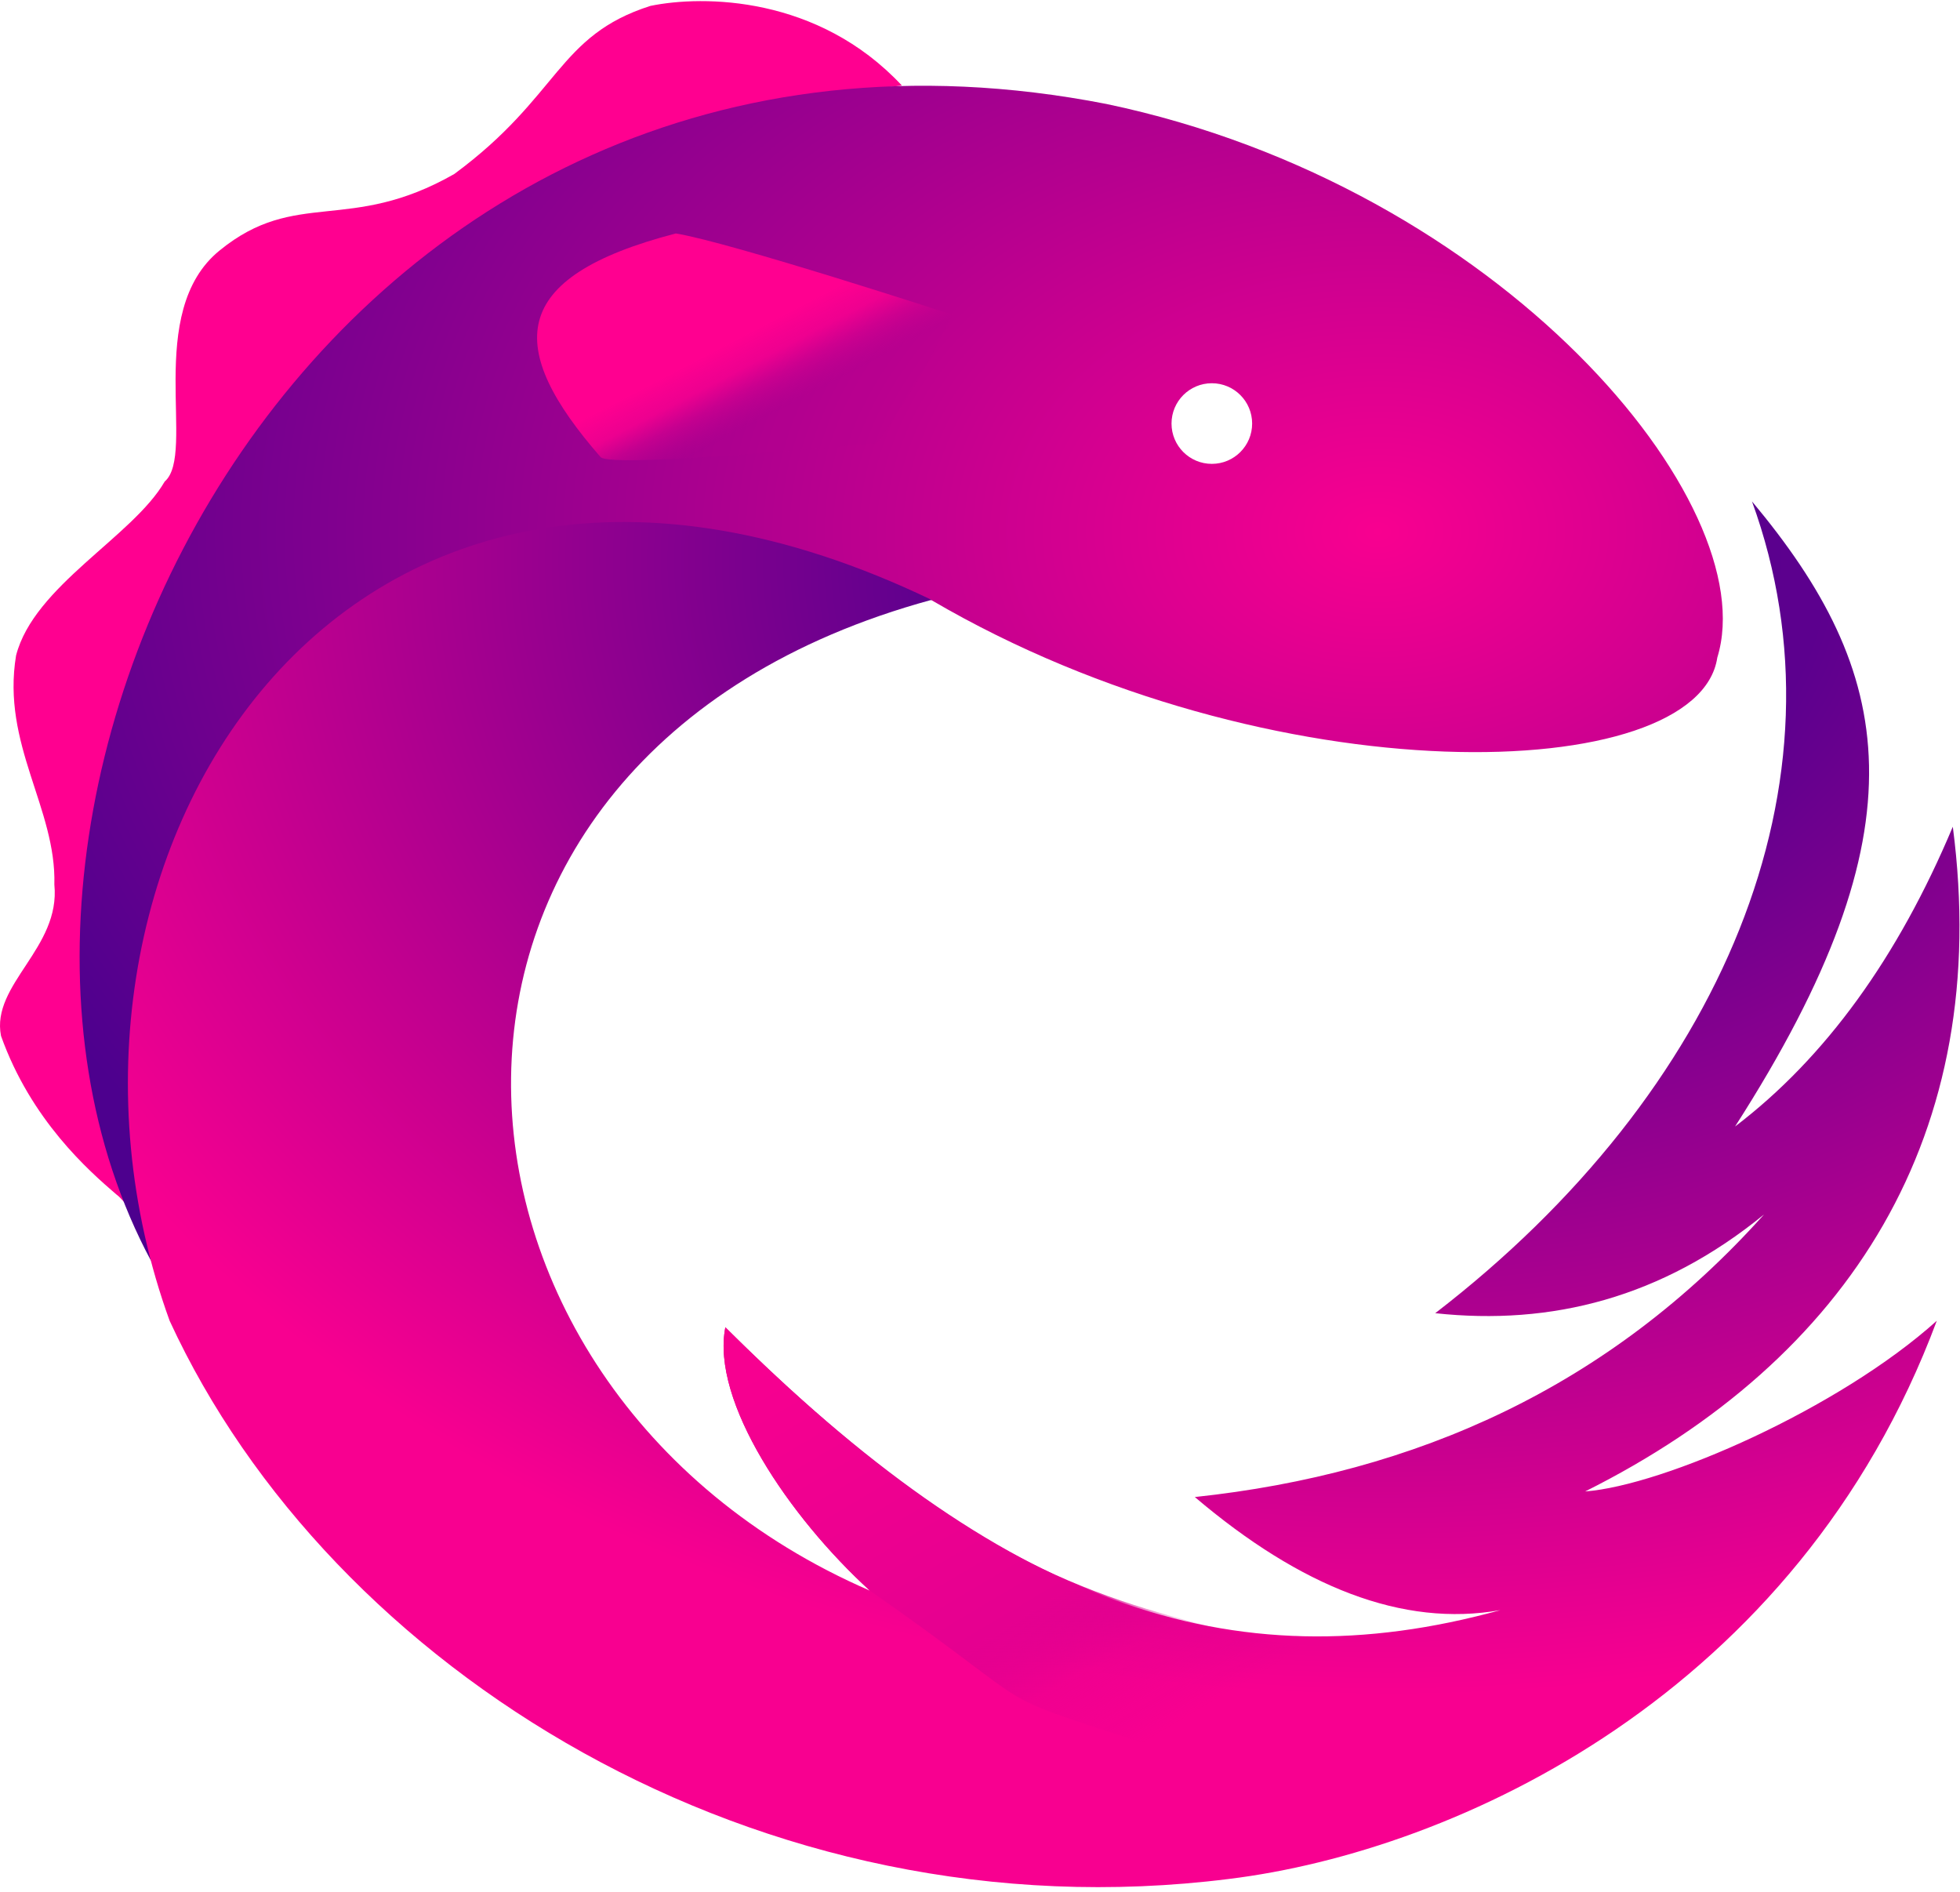
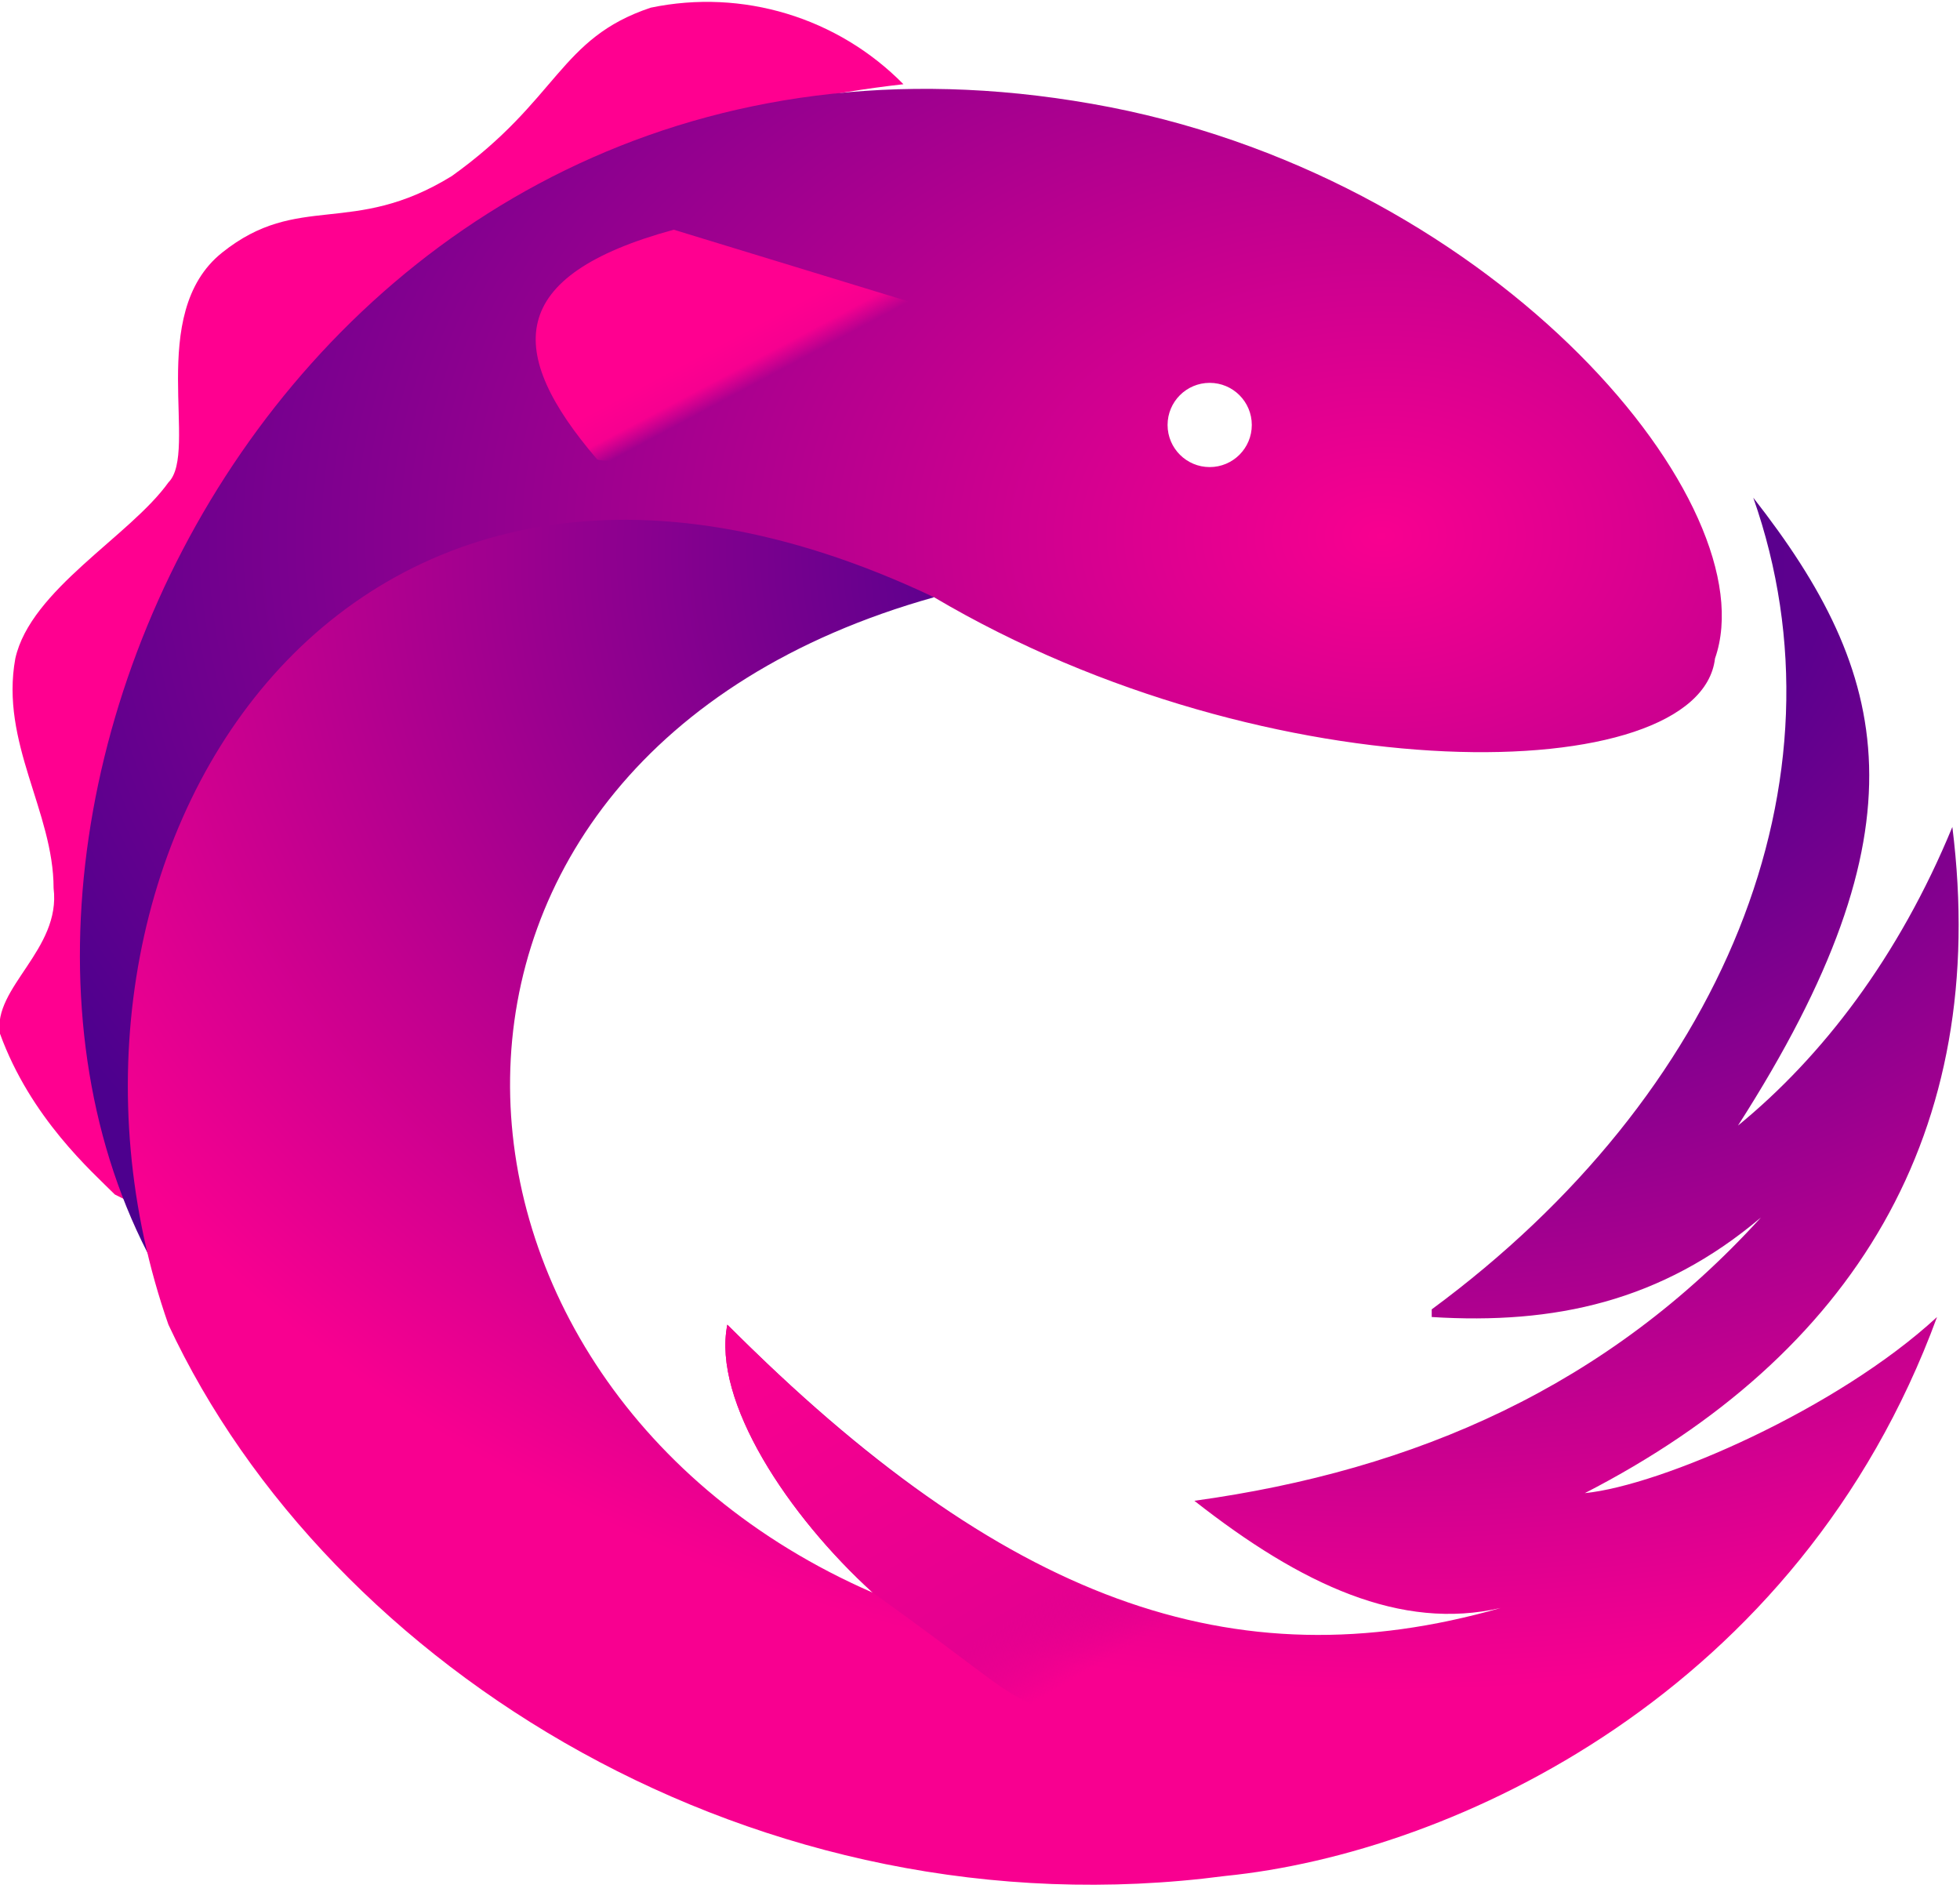
<svg xmlns="http://www.w3.org/2000/svg" width="256" height="247" preserveAspectRatio="xMidYMid">
  <defs>
-     <radialGradient cx="78.76%" cy="37.85%" fx="78.76%" fy="37.85%" r="89.87%" id="a">
+     <radialGradient cx="79%" cy="38%" fx="79%" fy="38%" r="90%" id="a">
      <stop stop-color="#F80090" offset="0%" />
      <stop stop-color="#4D008E" offset="100%" />
    </radialGradient>
-     <radialGradient cx="68.74%" cy="4.4%" fx="68.74%" fy="4.4%" r="81.73%" id="b">
+     <radialGradient cx="69%" cy="4%" fx="69%" fy="4%" r="82%" id="b">
      <stop stop-color="#57008E" offset="0%" />
-       <stop stop-color="#5C008E" offset="29.17%" />
+       <stop stop-color="#5C008E" offset="29%" />
      <stop stop-color="#F80090" offset="100%" />
    </radialGradient>
-     <linearGradient x1="18.24%" y1="0%" x2="81.16%" y2="84.34%" id="c">
+     <linearGradient x1="18%" y1="0%" x2="81%" y2="84%" id="c">
      <stop stop-color="#F70090" offset="0%" />
-       <stop stop-color="#E50090" offset="66.97%" />
-       <stop stop-color="#D6008F" stop-opacity=".2" offset="82.71%" />
+       <stop stop-color="#E50090" offset="67%" />
+       <stop stop-color="#D6008F" stop-opacity="0" offset="83%" />
      <stop stop-color="#C10090" stop-opacity="0" offset="100%" />
    </linearGradient>
-     <linearGradient x1="64.91%" y1="71.56%" x2="44.29%" y2="50%" id="d">
-       <stop stop-color="#B2008F" stop-opacity=".15" offset="0%" />
-       <stop stop-color="#F70090" stop-opacity=".4" offset="40.04%" />
-       <stop stop-color="#F60090" stop-opacity=".89" offset="64.9%" />
+     <linearGradient x1="65%" y1="72%" x2="44%" y2="50%" id="d">
+       <stop stop-color="#B2008F" stop-opacity="0" offset="0%" />
+       <stop stop-color="#F70090" stop-opacity="0" offset="40%" />
+       <stop stop-color="#F60090" offset="65%" />
      <stop stop-color="#FF0090" offset="100%" />
    </linearGradient>
  </defs>
-   <path d="M16.69 157.13C3.57 87.38 38.24 20.1 117.8 11.17 106.84-.56 91.85-.65 84.95.77c-12.18 3.89-11.8 11.77-25.61 21.95-13.73 7.84-20.63 1.84-30.63 9.97-9.99 8.07-3.02 26.6-7.2 30.2C17.34 70.09 4.45 76.5 2.1 85.6.17 97.24 7.37 105.55 7.1 115.53c.83 8.3-8.28 13-6.97 19.75 3.92 11 11.47 17.62 15.03 20.68.82.57 1.68 2 1.53 1.17z" fill="#FF0090" />
-   <path d="M158.28 60.58a5.26 5.26 0 1 1 0-10.53 5.26 5.26 0 0 1 0 10.53zM19.76 164.73C7.15 104.12 46.16 53.47 121.7 78.4c44.33 25.93 100.1 24.25 102.6 7.48 6.21-20.1-28.25-61.5-79.78-72.3C42.28-6.39-12.83 104.11 19.76 164.72z" fill="url(#a)" />
-   <path d="M187.46 171.5c15.18 1.64 29.59-2 42.94-12.89-20.17 22.5-45.4 33.82-74.34 36.9 13.82 11.74 27.15 17.04 39.9 14.77-35.43 9.78-65.11-.98-101.22-36.94-1.89 9.68 8.33 24.76 18.87 34.39-61.14-26.5-66.5-109.08 8.06-129.39C44.38 41.21.69 113.36 22.16 172.5c21 45.54 76.98 80.6 138.33 72.89 29.8-3.65 74.3-24.2 92.48-72.9-12.8 11.5-35.71 21.52-45.93 22.29 34.59-17.3 53.26-46.67 48.02-86.81-7.16 17.05-16.62 30.15-28.44 39.15 25.12-39.15 20.8-59.4 2.21-81.64 13.3 36.57-3.9 77.16-41.37 106.02z" fill="url(#b)" />
-   <path d="M169.7 213.63c-2.62-.5 5.96 3.47-10.62-.92-16.58-4.39-33.46-8.62-64.34-39.37-1.89 9.68 8.33 24.76 18.87 34.39 28.45 19.83 9.1 10.56 52.44 25.54 3.48-6.92 3.66-13.07 3.66-19.64z" fill="url(#c)" />
-   <path d="M114.6 57.85s3.77-5.56 5.24-8.07c1.8-3.07 4.55-8.68 4.55-8.68s-29-9.46-36.12-10.61c-22.12 5.74-22.2 15.01-9.83 29.2 1.37 1.58 36.16-1.84 36.16-1.84z" fill="url(#d)" />
+   <path d="M17 157C4 87 38 20 118 11A36 36 0 0 0 85 1C73 5 73 13 59 23c-13 8-20 2-30 10s-3 26-7 30C17 70 4 77 2 86c-2 11 5 20 5 30 1 8-8 13-7 19 4 11 12 18 15 21l2 1z" fill="#FF0090" />
+   <path d="M158 61a5 5 0 1 1 0-11 5 5 0 0 1 0 11zM20 165C7 104 46 53 122 78c44 26 100 25 102 8 7-20-28-62-79-72C42-6-13 104 20 165z" fill="url(#a)" />
+   <path d="M187 172c16 1 30-2 43-13-20 22-45 33-74 37 14 11 27 17 40 14-35 10-65-1-101-37-2 10 8 25 19 35-62-27-67-109 8-130C44 41 1 113 22 173c21 45 77 80 138 72 30-3 75-24 93-73-13 12-36 22-46 23 35-18 53-47 48-87-7 17-17 30-28 39 25-39 20-59 2-82 13 37-4 78-42 106z" fill="url(#b)" />
+   <path d="M170 214c-3-1 6 3-11-1-17-5-33-9-64-40-2 10 8 25 19 35 28 20 9 10 52 25 4-7 4-13 4-19z" fill="url(#c)" />
+   <path d="M115 58l5-8 4-9-36-11c-22 6-22 16-10 30 2 1 37-2 37-2z" fill="url(#d)" />
</svg>
